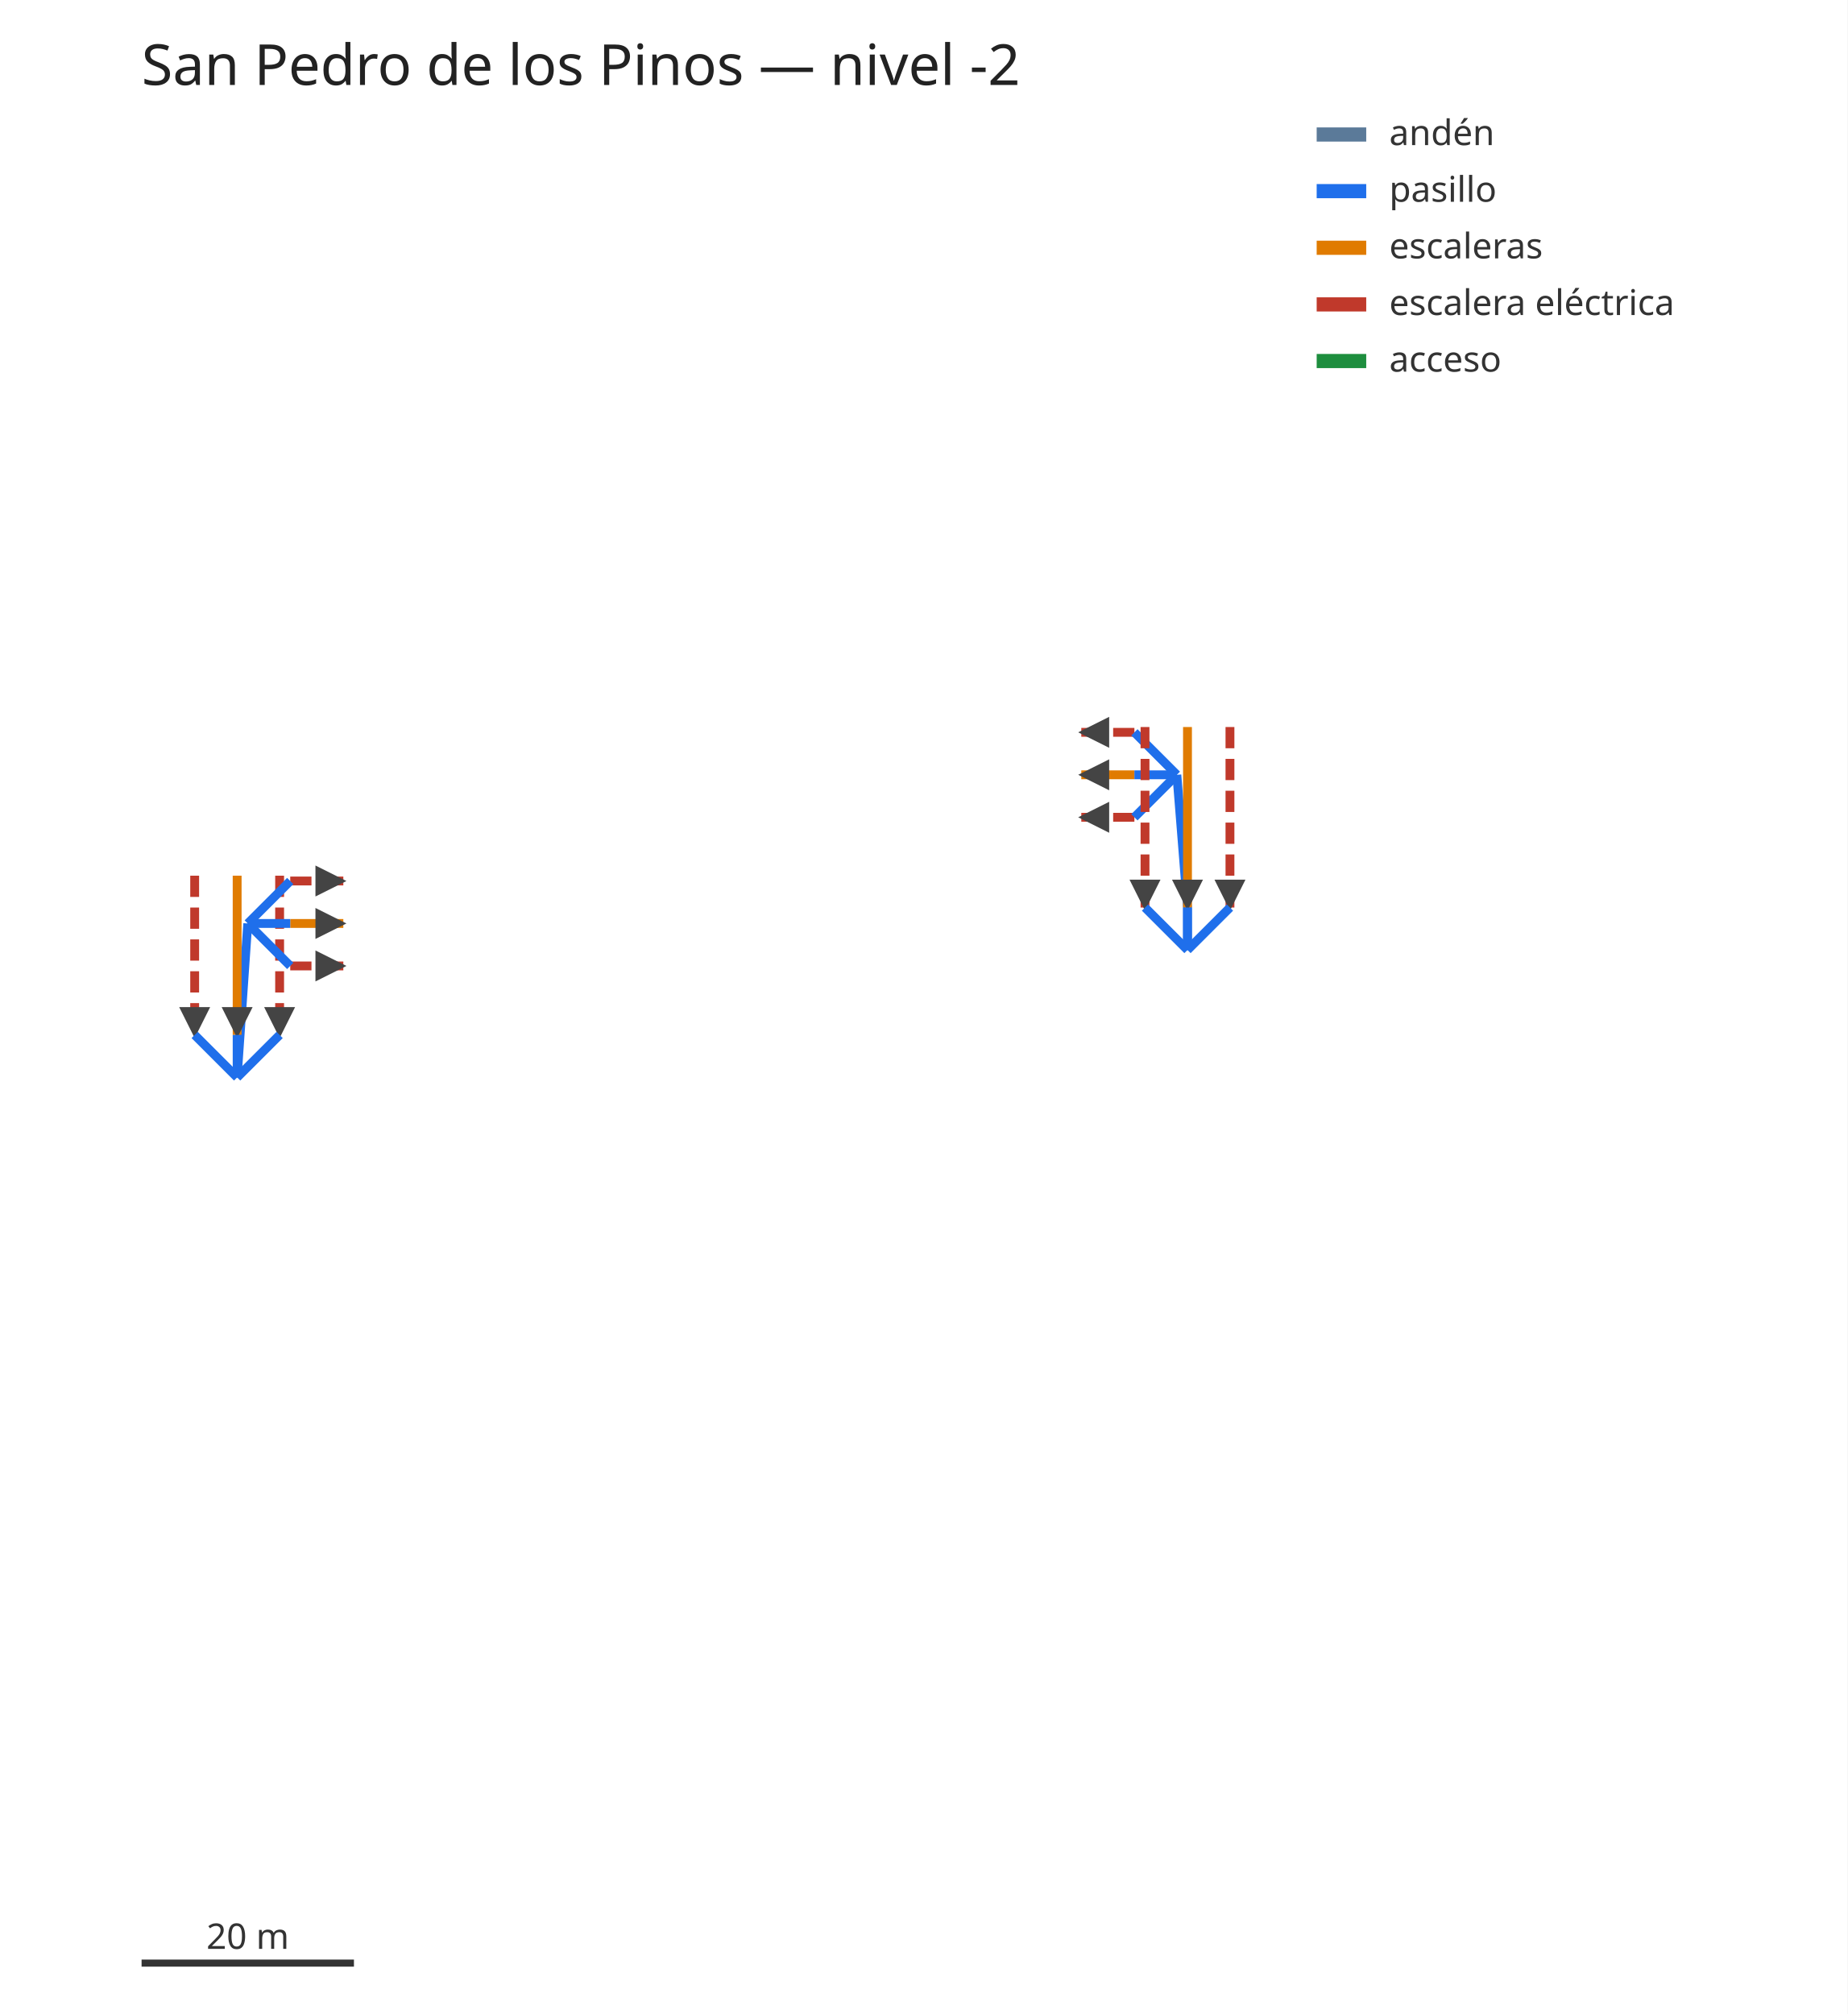
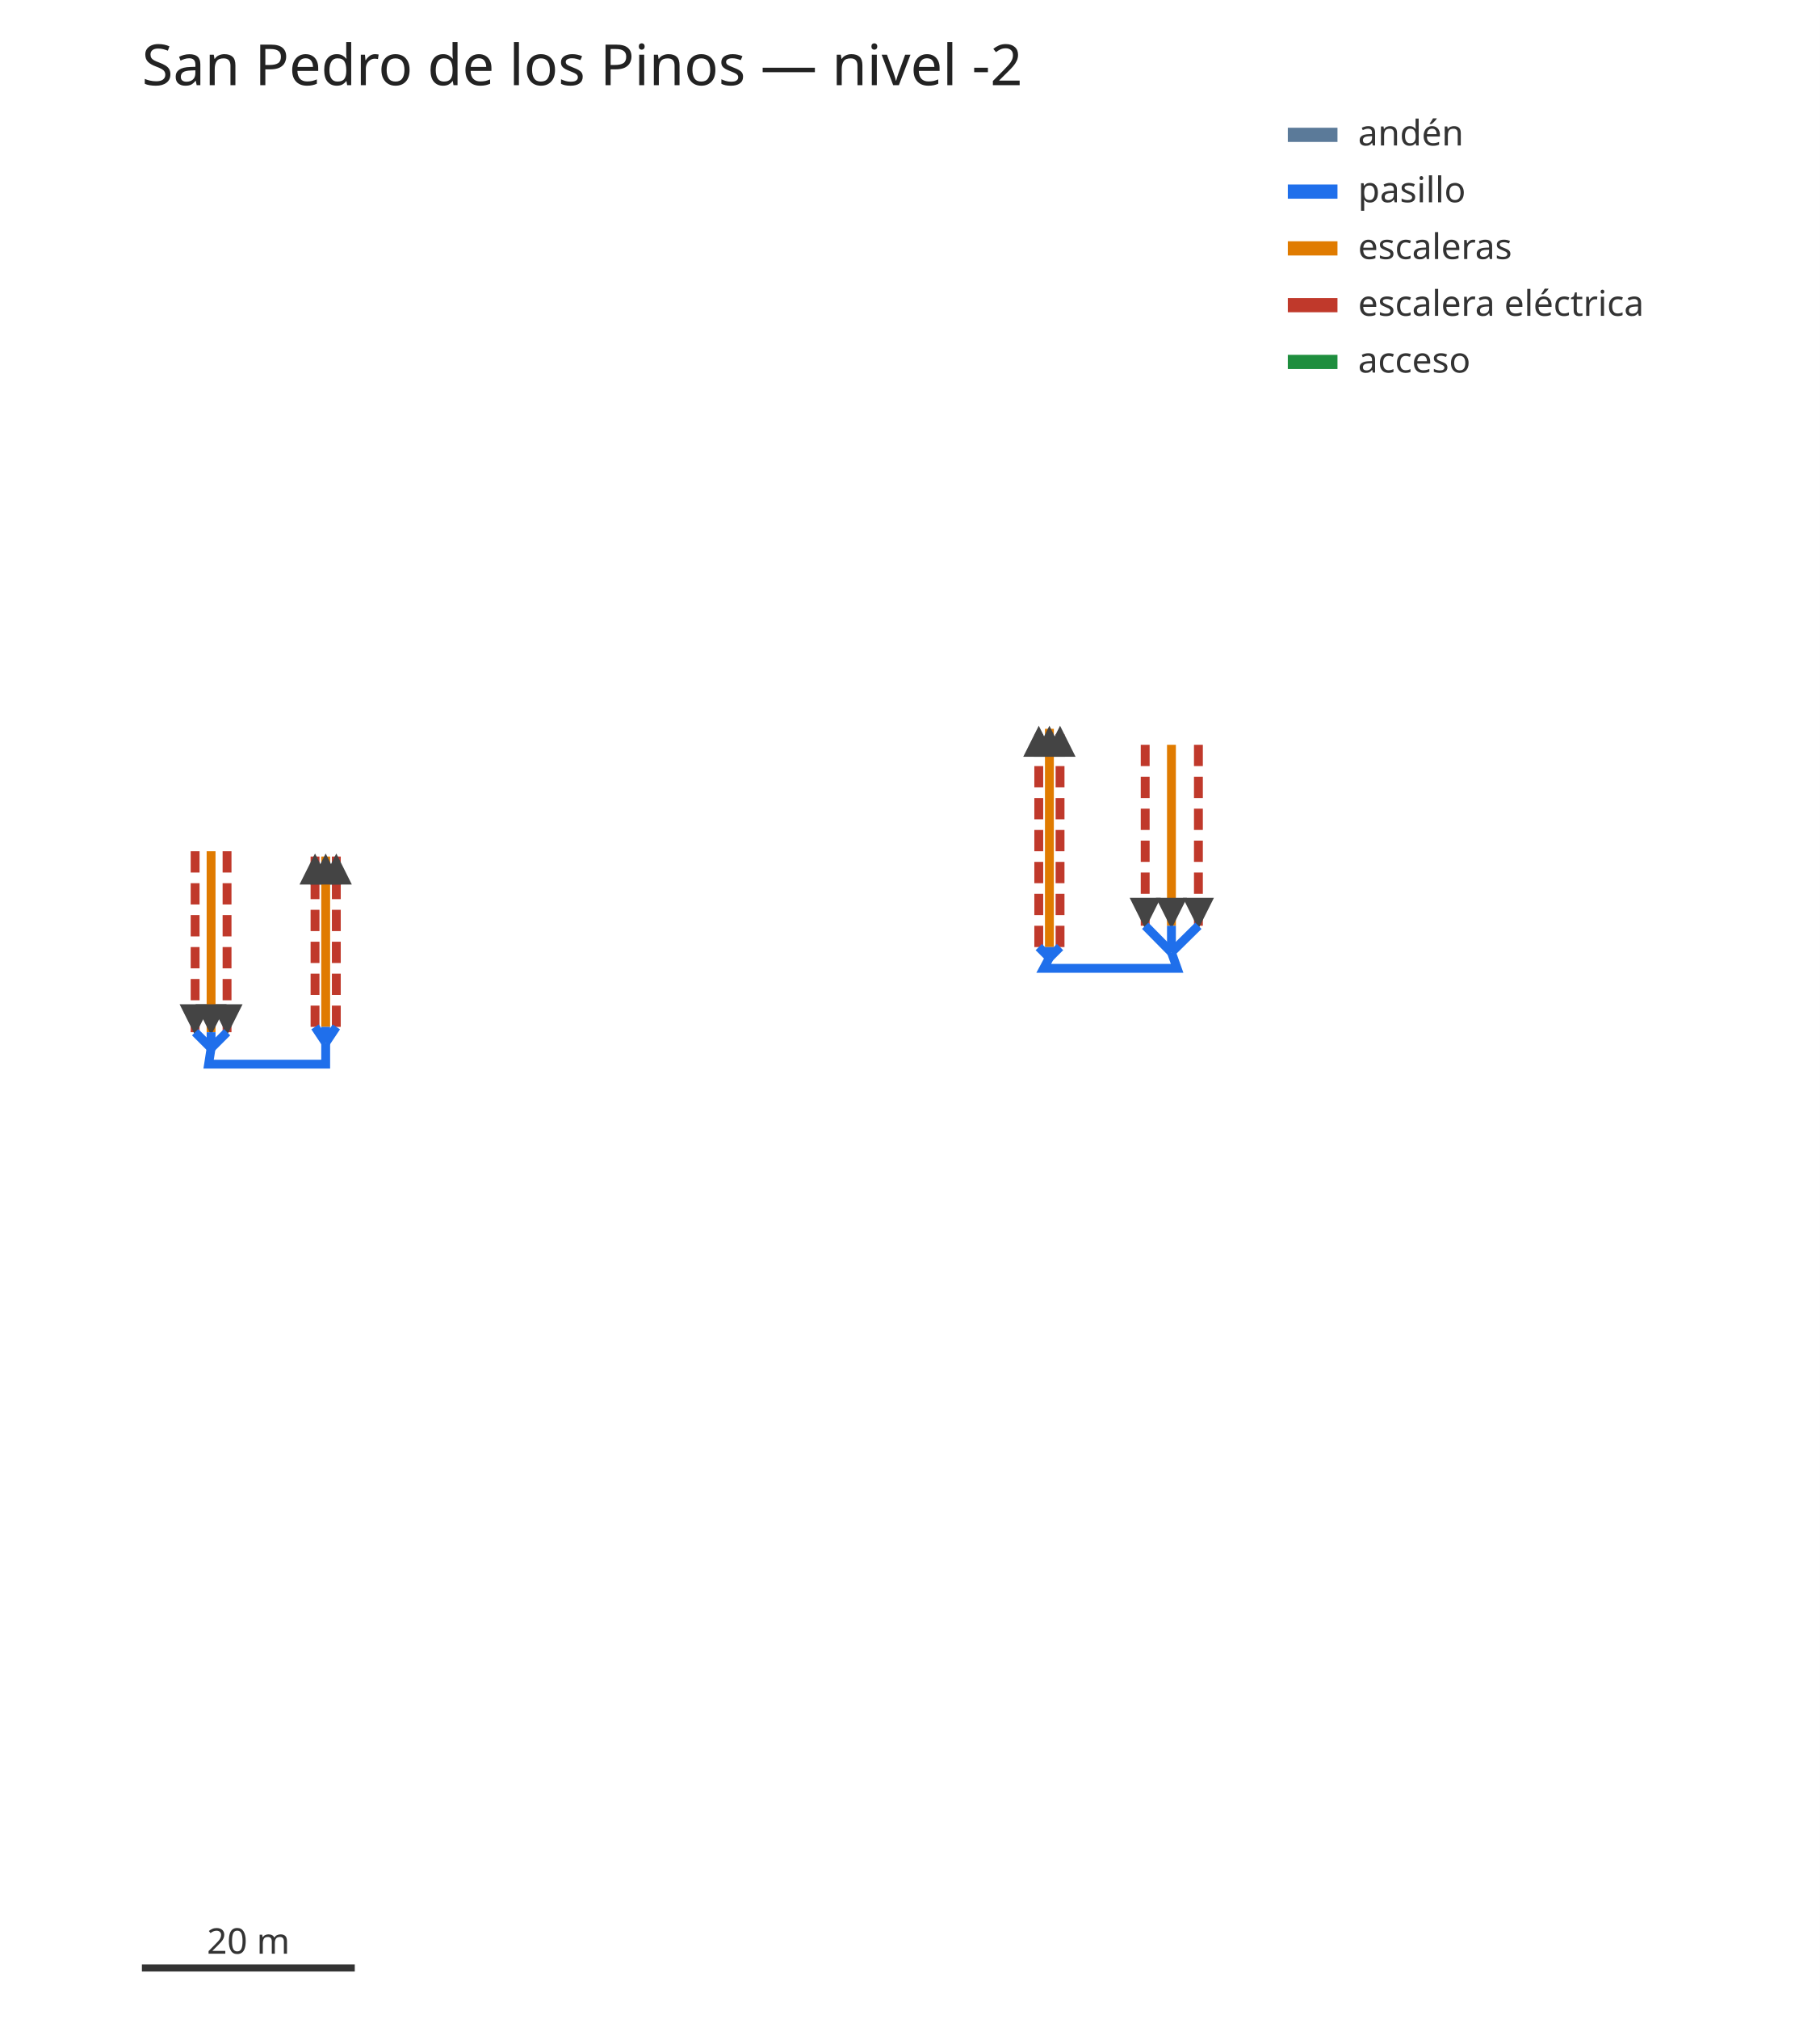
- <svg xmlns="http://www.w3.org/2000/svg" width="522" height="569" viewBox="0 0 522 569">
+ <svg xmlns="http://www.w3.org/2000/svg" width="513" height="569" viewBox="0 0 513 569">
  <rect width="100%" height="100%" fill="#ffffff" />
  <defs>
    <marker id="arrow" viewBox="0 0 10 10" refX="9" refY="5" markerWidth="3.5" markerHeight="3.5" orient="auto">
      <path d="M 0 0 L 10 5 L 0 10 z" fill="#444" />
    </marker>
  </defs>
  <text x="40.0" y="24" font-family="sans-serif" font-size="16" fill="#222">San Pedro de los Pinos — nivel -2</text>
-   <polyline points="335.5,268.4 335.5,256.4 332.5,218.9" fill="none" stroke="#1f6feb" stroke-width="2.5" stroke-dasharray="none" />
-   <polyline points="67.0,304.4 70.0,260.9" fill="none" stroke="#1f6feb" stroke-width="2.5" stroke-dasharray="none" />
-   <polyline points="347.5,205.4 347.5,256.4" fill="none" stroke="#c0392b" stroke-width="2.5" stroke-dasharray="6,3" marker-end="url(#arrow)" />
-   <polyline points="335.5,268.4 347.5,256.4" fill="none" stroke="#1f6feb" stroke-width="2.5" stroke-dasharray="none" />
-   <polyline points="320.5,230.9 305.5,230.9" fill="none" stroke="#c0392b" stroke-width="2.5" stroke-dasharray="6,3" marker-end="url(#arrow)" />
-   <polyline points="332.5,218.9 320.5,230.9" fill="none" stroke="#1f6feb" stroke-width="2.5" stroke-dasharray="none" />
-   <polyline points="320.5,206.9 305.5,206.9" fill="none" stroke="#c0392b" stroke-width="2.5" stroke-dasharray="6,3" marker-end="url(#arrow)" />
-   <polyline points="332.5,218.9 320.5,206.9" fill="none" stroke="#1f6feb" stroke-width="2.5" stroke-dasharray="none" />
-   <polyline points="335.5,205.4 335.5,256.4" fill="none" stroke="#e07b00" stroke-width="2.5" stroke-dasharray="none" marker-end="url(#arrow)" />
-   <polyline points="335.5,268.4 335.5,256.4" fill="none" stroke="#1f6feb" stroke-width="2.5" stroke-dasharray="none" />
-   <polyline points="320.5,218.9 305.5,218.9" fill="none" stroke="#e07b00" stroke-width="2.5" stroke-dasharray="none" marker-end="url(#arrow)" />
-   <polyline points="332.5,218.9 320.5,218.9" fill="none" stroke="#1f6feb" stroke-width="2.5" stroke-dasharray="none" />
-   <polyline points="323.5,205.4 323.5,256.4" fill="none" stroke="#c0392b" stroke-width="2.5" stroke-dasharray="6,3" marker-end="url(#arrow)" />
-   <polyline points="335.5,268.4 323.5,256.4" fill="none" stroke="#1f6feb" stroke-width="2.5" stroke-dasharray="none" />
-   <polyline points="79.0,247.4 79.0,292.4" fill="none" stroke="#c0392b" stroke-width="2.5" stroke-dasharray="6,3" marker-end="url(#arrow)" />
-   <polyline points="67.0,304.4 79.0,292.4" fill="none" stroke="#1f6feb" stroke-width="2.5" stroke-dasharray="none" />
-   <polyline points="55.0,247.4 55.0,292.4" fill="none" stroke="#c0392b" stroke-width="2.5" stroke-dasharray="6,3" marker-end="url(#arrow)" />
-   <polyline points="67.0,304.4 55.0,292.4" fill="none" stroke="#1f6feb" stroke-width="2.5" stroke-dasharray="none" />
-   <polyline points="67.0,247.4 67.0,292.4" fill="none" stroke="#e07b00" stroke-width="2.5" stroke-dasharray="none" marker-end="url(#arrow)" />
-   <polyline points="67.0,304.4 67.0,292.4" fill="none" stroke="#1f6feb" stroke-width="2.5" stroke-dasharray="none" />
-   <polyline points="82.0,248.9 97.0,248.9" fill="none" stroke="#c0392b" stroke-width="2.5" stroke-dasharray="6,3" marker-end="url(#arrow)" />
-   <polyline points="70.0,260.9 82.0,248.9" fill="none" stroke="#1f6feb" stroke-width="2.5" stroke-dasharray="none" />
-   <polyline points="82.0,272.9 97.0,272.9" fill="none" stroke="#c0392b" stroke-width="2.5" stroke-dasharray="6,3" marker-end="url(#arrow)" />
-   <polyline points="70.0,260.9 82.0,272.9" fill="none" stroke="#1f6feb" stroke-width="2.5" stroke-dasharray="none" />
-   <polyline points="82.0,260.9 97.0,260.9" fill="none" stroke="#e07b00" stroke-width="2.5" stroke-dasharray="none" marker-end="url(#arrow)" />
-   <polyline points="70.0,260.9 82.0,260.9" fill="none" stroke="#1f6feb" stroke-width="2.5" stroke-dasharray="none" />
-   <rect x="372" y="36" width="14" height="4" fill="#5b7a99" />
-   <text x="392.5" y="41.0" font-family="sans-serif" font-size="10" fill="#333" text-anchor="start">andén</text>
-   <rect x="372" y="52" width="14" height="4" fill="#1f6feb" />
-   <text x="392.5" y="57.0" font-family="sans-serif" font-size="10" fill="#333" text-anchor="start">pasillo</text>
-   <rect x="372" y="68" width="14" height="4" fill="#e07b00" />
-   <text x="392.5" y="73.0" font-family="sans-serif" font-size="10" fill="#333" text-anchor="start">escaleras</text>
-   <rect x="372" y="84" width="14" height="4" fill="#c0392b" />
-   <text x="392.5" y="89.0" font-family="sans-serif" font-size="10" fill="#333" text-anchor="start">escalera eléctrica</text>
-   <rect x="372" y="100" width="14" height="4" fill="#1e8e3e" />
-   <text x="392.5" y="105.0" font-family="sans-serif" font-size="10" fill="#333" text-anchor="start">acceso</text>
+   <polyline points="330.2,268.4 331.8,272.9 294.2,272.9 295.8,269.9" fill="none" stroke="#1f6feb" stroke-width="2.5" stroke-dasharray="none" />
+   <polyline points="59.5,295.4 58.8,299.9 91.8,299.9 91.8,293.9" fill="none" stroke="#1f6feb" stroke-width="2.5" stroke-dasharray="none" />
+   <polyline points="337.8,209.9 337.8,260.9" fill="none" stroke="#c0392b" stroke-width="2.5" stroke-dasharray="6,3" marker-end="url(#arrow)" />
+   <polyline points="330.2,268.4 337.8,260.9" fill="none" stroke="#1f6feb" stroke-width="2.5" stroke-dasharray="none" />
+   <polyline points="292.8,266.9 292.8,205.4" fill="none" stroke="#c0392b" stroke-width="2.5" stroke-dasharray="6,3" marker-end="url(#arrow)" />
+   <polyline points="295.8,269.9 292.8,266.9" fill="none" stroke="#1f6feb" stroke-width="2.5" stroke-dasharray="none" />
+   <polyline points="298.8,266.9 298.8,205.4" fill="none" stroke="#c0392b" stroke-width="2.5" stroke-dasharray="6,3" marker-end="url(#arrow)" />
+   <polyline points="295.8,269.9 298.8,266.9" fill="none" stroke="#1f6feb" stroke-width="2.5" stroke-dasharray="none" />
+   <polyline points="330.2,209.9 330.2,260.9" fill="none" stroke="#e07b00" stroke-width="2.5" stroke-dasharray="none" marker-end="url(#arrow)" />
+   <polyline points="330.2,268.4 330.2,260.9" fill="none" stroke="#1f6feb" stroke-width="2.5" stroke-dasharray="none" />
+   <polyline points="295.8,266.9 295.8,205.4" fill="none" stroke="#e07b00" stroke-width="2.5" stroke-dasharray="none" marker-end="url(#arrow)" />
+   <polyline points="295.8,269.9 295.8,266.9" fill="none" stroke="#1f6feb" stroke-width="2.5" stroke-dasharray="none" />
+   <polyline points="322.8,209.9 322.8,260.9" fill="none" stroke="#c0392b" stroke-width="2.5" stroke-dasharray="6,3" marker-end="url(#arrow)" />
+   <polyline points="330.2,268.4 322.8,260.9" fill="none" stroke="#1f6feb" stroke-width="2.5" stroke-dasharray="none" />
+   <polyline points="64.0,239.9 64.0,290.9" fill="none" stroke="#c0392b" stroke-width="2.5" stroke-dasharray="6,3" marker-end="url(#arrow)" />
+   <polyline points="59.5,295.4 64.0,290.9" fill="none" stroke="#1f6feb" stroke-width="2.5" stroke-dasharray="none" />
+   <polyline points="55.0,239.9 55.0,290.9" fill="none" stroke="#c0392b" stroke-width="2.5" stroke-dasharray="6,3" marker-end="url(#arrow)" />
+   <polyline points="59.5,295.4 55.0,290.9" fill="none" stroke="#1f6feb" stroke-width="2.5" stroke-dasharray="none" />
+   <polyline points="59.5,239.9 59.5,290.9" fill="none" stroke="#e07b00" stroke-width="2.5" stroke-dasharray="none" marker-end="url(#arrow)" />
+   <polyline points="59.5,295.4 59.5,290.9" fill="none" stroke="#1f6feb" stroke-width="2.5" stroke-dasharray="none" />
+   <polyline points="88.8,289.4 88.8,241.4" fill="none" stroke="#c0392b" stroke-width="2.5" stroke-dasharray="6,3" marker-end="url(#arrow)" />
+   <polyline points="91.8,293.9 88.8,289.4" fill="none" stroke="#1f6feb" stroke-width="2.5" stroke-dasharray="none" />
+   <polyline points="94.8,289.4 94.8,241.4" fill="none" stroke="#c0392b" stroke-width="2.5" stroke-dasharray="6,3" marker-end="url(#arrow)" />
+   <polyline points="91.8,293.9 94.8,289.4" fill="none" stroke="#1f6feb" stroke-width="2.5" stroke-dasharray="none" />
+   <polyline points="91.8,289.4 91.8,241.4" fill="none" stroke="#e07b00" stroke-width="2.5" stroke-dasharray="none" marker-end="url(#arrow)" />
+   <polyline points="91.8,293.9 91.8,289.4" fill="none" stroke="#1f6feb" stroke-width="2.5" stroke-dasharray="none" />
+   <rect x="363" y="36" width="14" height="4" fill="#5b7a99" />
+   <text x="382.8" y="41.0" font-family="sans-serif" font-size="10" fill="#333" text-anchor="start">andén</text>
+   <rect x="363" y="52" width="14" height="4" fill="#1f6feb" />
+   <text x="382.8" y="57.0" font-family="sans-serif" font-size="10" fill="#333" text-anchor="start">pasillo</text>
+   <rect x="363" y="68" width="14" height="4" fill="#e07b00" />
+   <text x="382.8" y="73.0" font-family="sans-serif" font-size="10" fill="#333" text-anchor="start">escaleras</text>
+   <rect x="363" y="84" width="14" height="4" fill="#c0392b" />
+   <text x="382.8" y="89.0" font-family="sans-serif" font-size="10" fill="#333" text-anchor="start">escalera eléctrica</text>
+   <rect x="363" y="100" width="14" height="4" fill="#1e8e3e" />
+   <text x="382.8" y="105.0" font-family="sans-serif" font-size="10" fill="#333" text-anchor="start">acceso</text>
  <line x1="40.0" y1="554.623" x2="100.0" y2="554.623" stroke="#333" stroke-width="2" />
  <text x="70.0" y="550.6" font-family="sans-serif" font-size="10" fill="#333" text-anchor="middle">20 m</text>
</svg>
